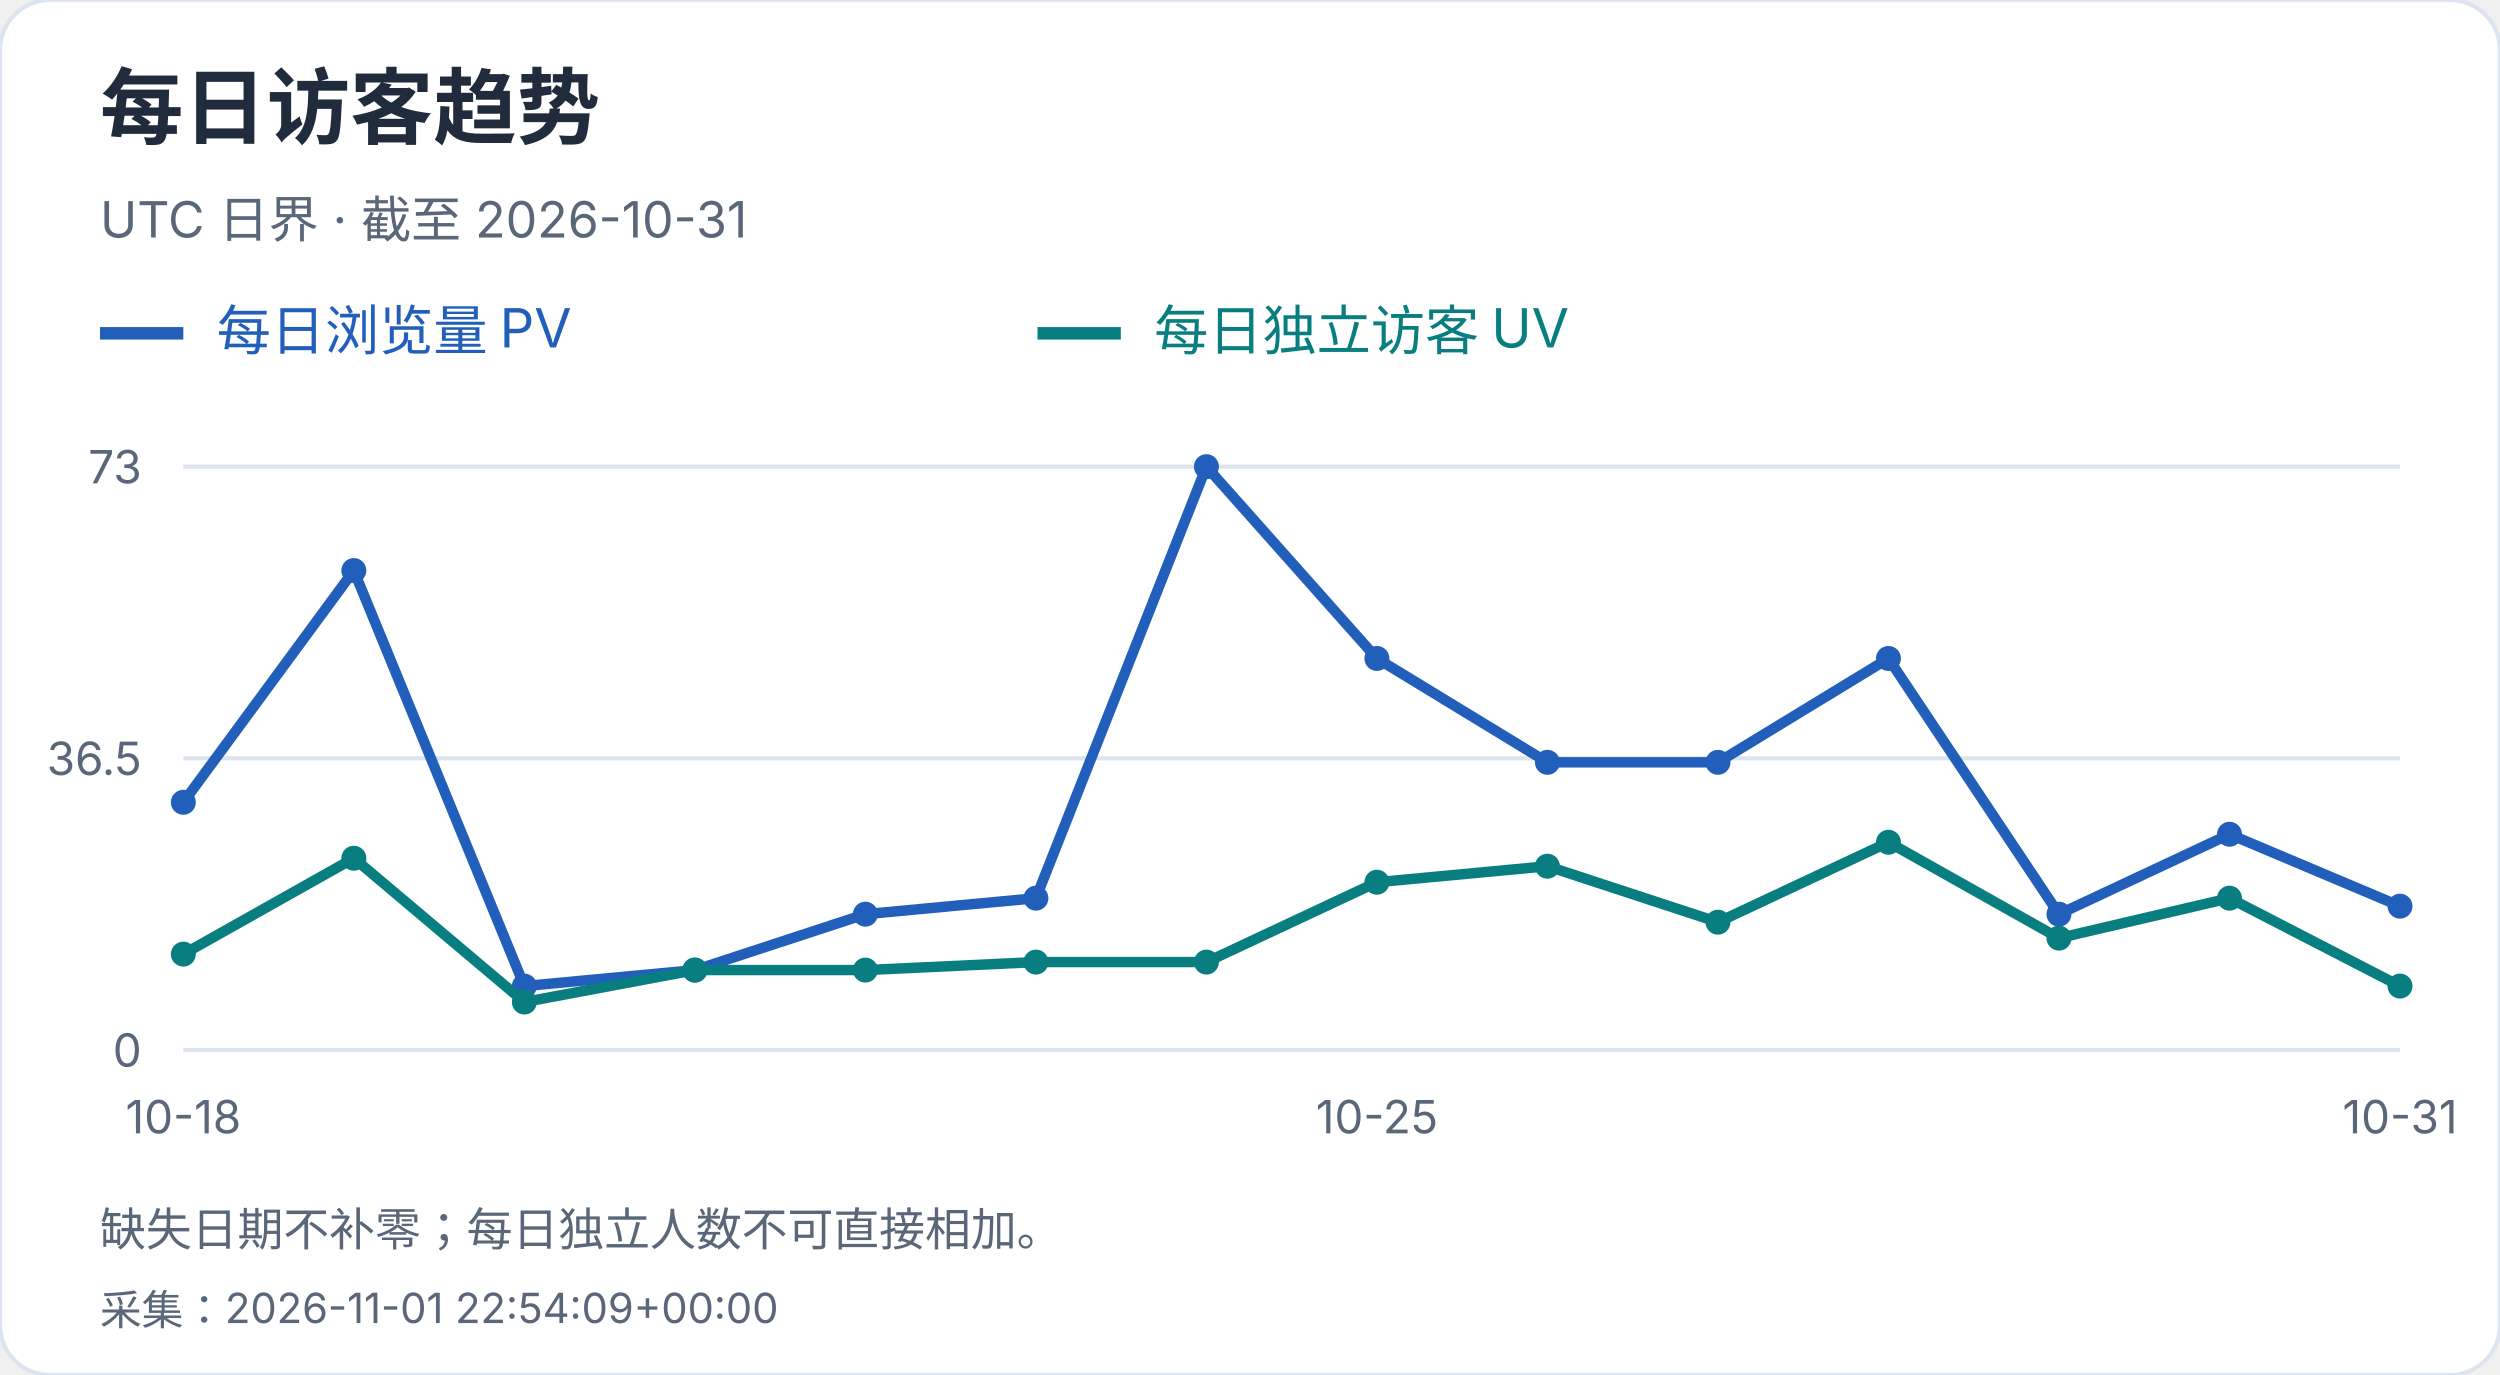
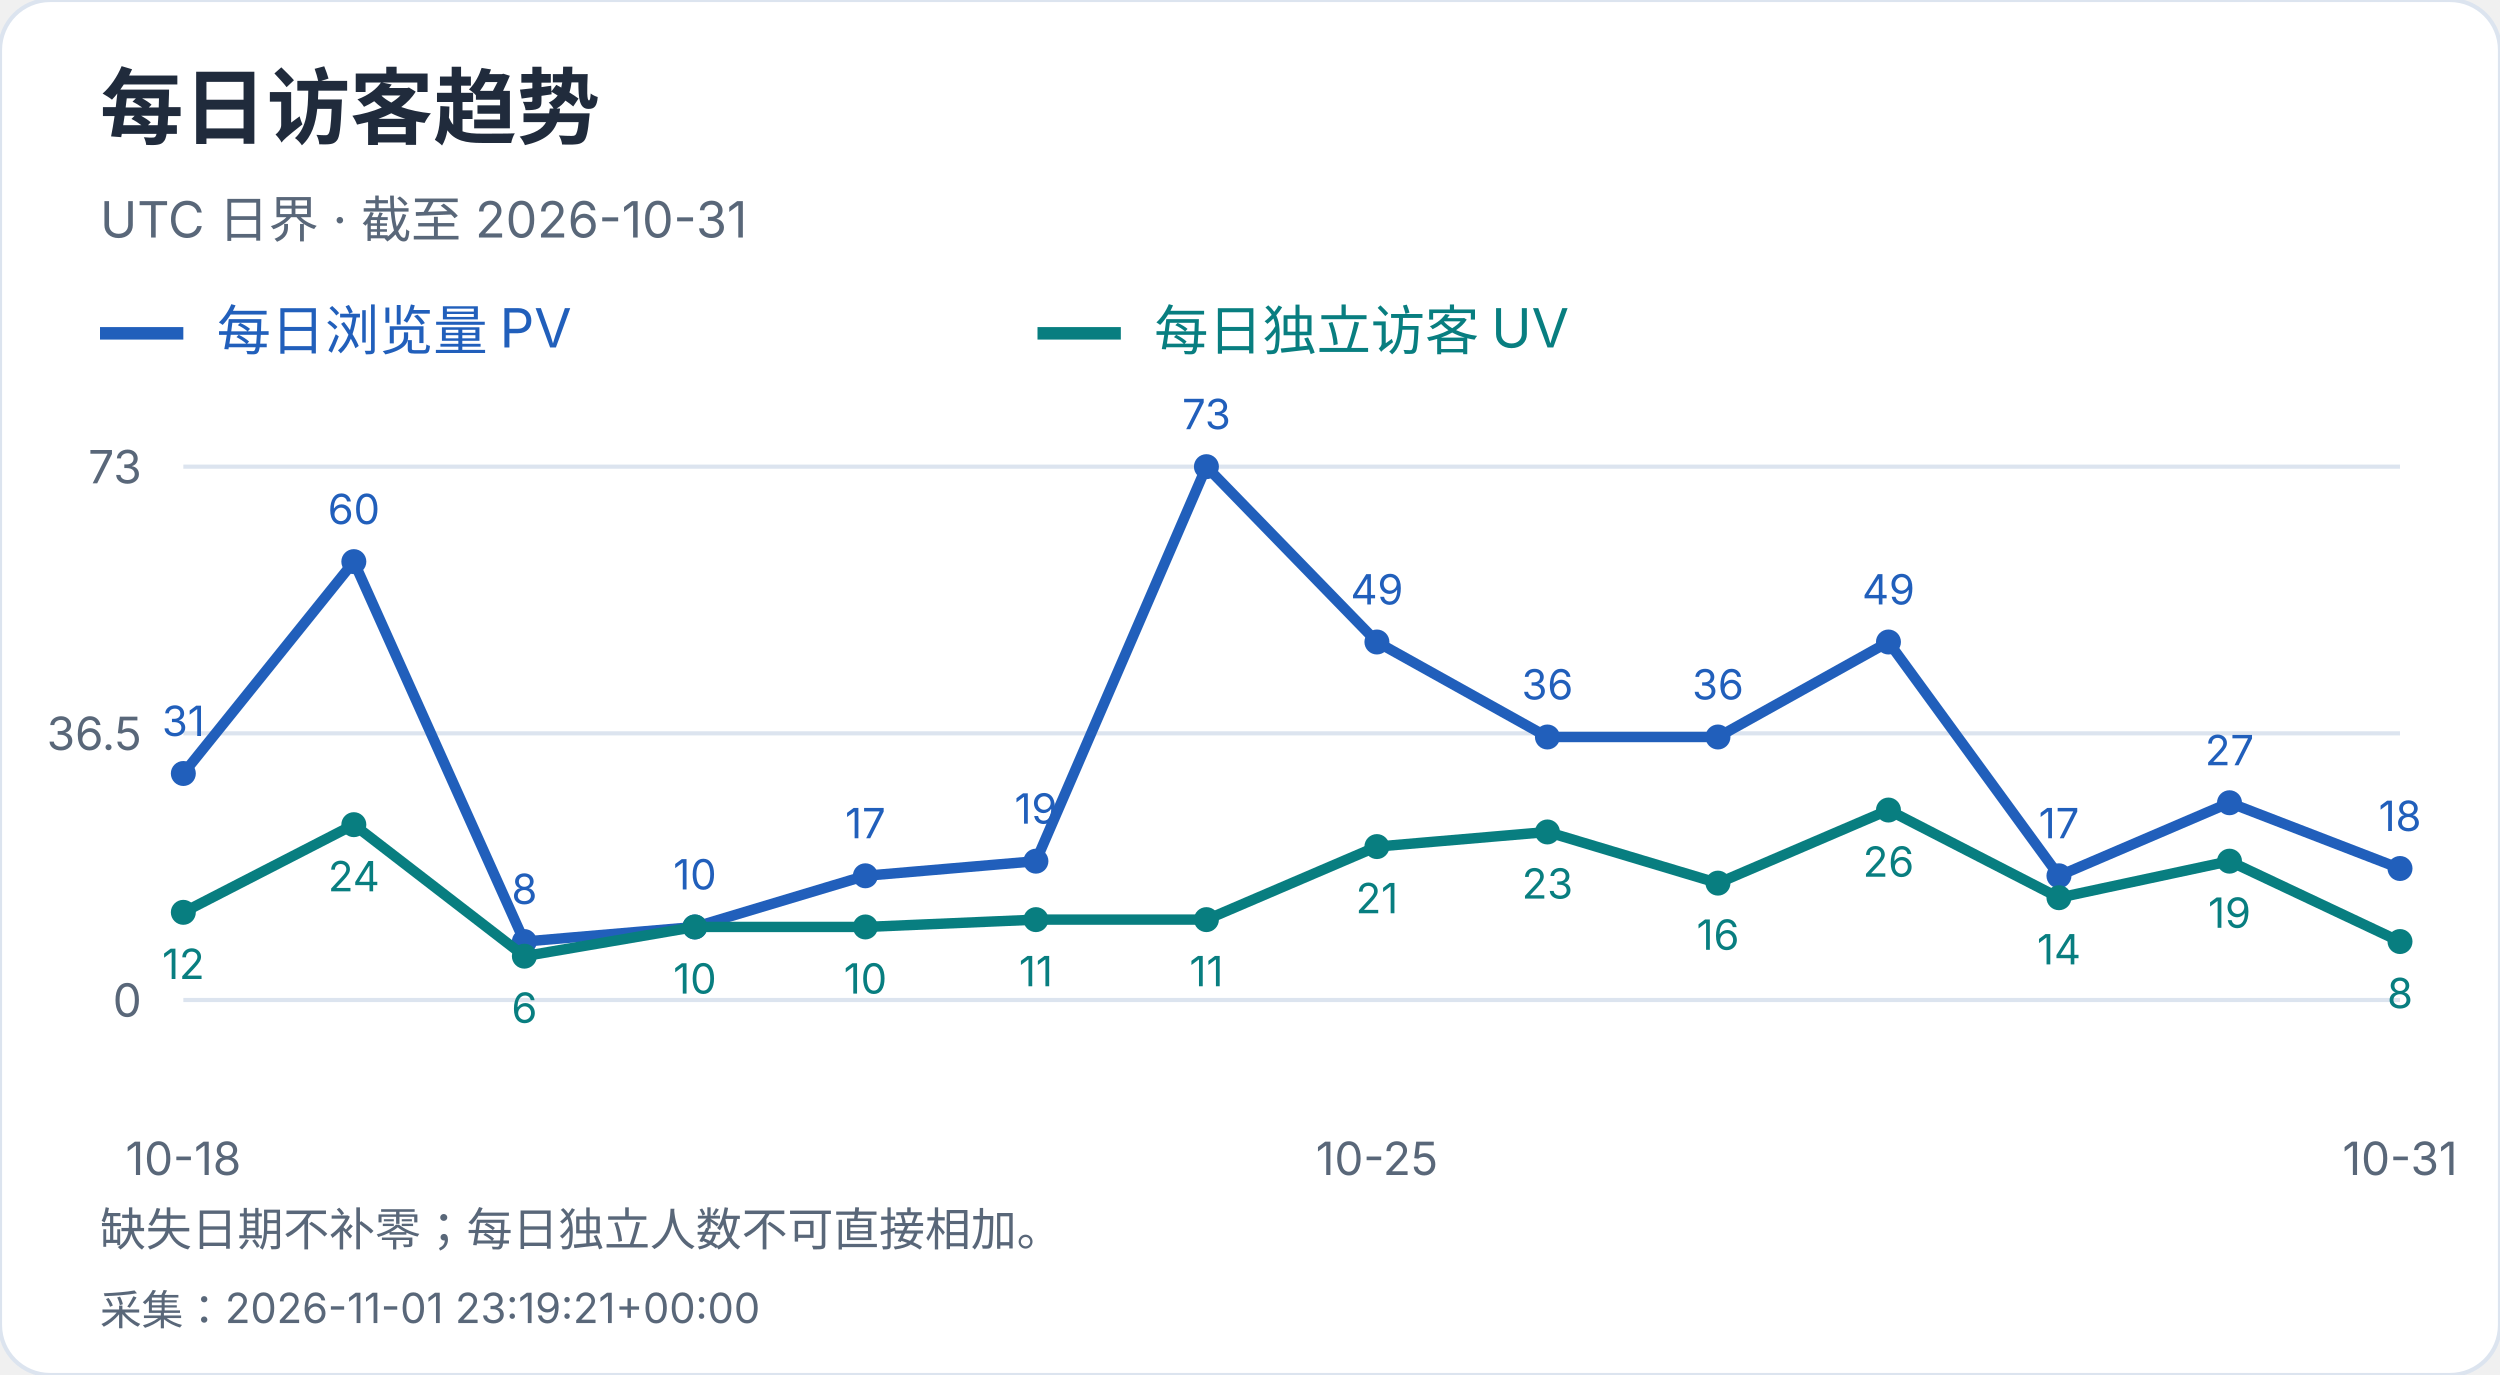
<svg xmlns="http://www.w3.org/2000/svg" width="600" height="330" viewBox="0 0 600 330" role="img" aria-label="每日访客趋势">
  <style>text{font-family:-apple-system,BlinkMacSystemFont,"Segoe UI","PingFang SC","Microsoft YaHei",sans-serif;font-variant-numeric:tabular-nums}</style>
  <rect width="600" height="330" rx="12" fill="white" stroke="#dce4ef" />
  <text x="24" y="33" font-size="20" fill="#202b3c" font-weight="650" text-anchor="start">每日访客趋势</text>
  <text x="24" y="57" font-size="12" fill="#596779" font-weight="400" text-anchor="start">UTC 日界 · 截至 2026-10-31</text>
  <path d="M24 80h20" stroke="#215fbb" stroke-width="3" />
  <text x="52" y="84" font-size="13" fill="#215fbb" font-weight="400" text-anchor="start">每日浏览量 PV</text>
  <path d="M249 80h20" stroke="#087e80" stroke-width="3" />
  <text x="277" y="84" font-size="13" fill="#087e80" font-weight="400" text-anchor="start">每日独立访客 UV</text>
-   <path d="M44 252.0H576" stroke="#dce4ef" />
-   <text x="34" y="256.0" font-size="11" fill="#596779" font-weight="400" text-anchor="end">0</text>
-   <path d="M44 182.0H576" stroke="#dce4ef" />
-   <text x="34" y="186.0" font-size="11" fill="#596779" font-weight="400" text-anchor="end">36.5</text>
+   <path d="M44 240.0H576" stroke="#dce4ef" />
+   <text x="34" y="244.0" font-size="11" fill="#596779" font-weight="400" text-anchor="end">0</text>
+   <path d="M44 176.0H576" stroke="#dce4ef" />
+   <text x="34" y="180.0" font-size="11" fill="#596779" font-weight="400" text-anchor="end">36.5</text>
  <path d="M44 112.0H576" stroke="#dce4ef" />
  <text x="34" y="116.0" font-size="11" fill="#596779" font-weight="400" text-anchor="end">73</text>
-   <circle cx="44.00" cy="192.55" r="3" fill="#215fbb" />
-   <circle cx="84.92" cy="136.93" r="3" fill="#215fbb" />
-   <circle cx="125.85" cy="236.66" r="3" fill="#215fbb" />
-   <circle cx="166.77" cy="232.82" r="3" fill="#215fbb" />
-   <circle cx="207.69" cy="219.40" r="3" fill="#215fbb" />
-   <circle cx="248.62" cy="215.56" r="3" fill="#215fbb" />
+   <circle cx="44.00" cy="185.64" r="3" fill="#215fbb" />
+   <text x="44.0" y="176.64" font-size="10" fill="#215fbb" font-weight="400" text-anchor="middle">31</text>
+   <circle cx="84.92" cy="134.79" r="3" fill="#215fbb" />
+   <text x="84.92" y="125.79" font-size="10" fill="#215fbb" font-weight="400" text-anchor="middle">60</text>
+   <circle cx="125.85" cy="225.97" r="3" fill="#215fbb" />
+   <text x="125.85" y="216.97" font-size="10" fill="#215fbb" font-weight="400" text-anchor="middle">8</text>
+   <circle cx="166.77" cy="222.47" r="3" fill="#215fbb" />
+   <text x="166.77" y="213.47" font-size="10" fill="#215fbb" font-weight="400" text-anchor="middle">10</text>
+   <circle cx="207.69" cy="210.19" r="3" fill="#215fbb" />
+   <text x="207.69" y="201.19" font-size="10" fill="#215fbb" font-weight="400" text-anchor="middle">17</text>
+   <circle cx="248.62" cy="206.68" r="3" fill="#215fbb" />
+   <text x="248.62" y="197.68" font-size="10" fill="#215fbb" font-weight="400" text-anchor="middle">19</text>
  <circle cx="289.54" cy="112.00" r="3" fill="#215fbb" />
-   <circle cx="330.46" cy="158.03" r="3" fill="#215fbb" />
-   <circle cx="371.38" cy="182.96" r="3" fill="#215fbb" />
-   <circle cx="412.31" cy="182.96" r="3" fill="#215fbb" />
-   <circle cx="453.23" cy="158.03" r="3" fill="#215fbb" />
-   <circle cx="494.15" cy="219.40" r="3" fill="#215fbb" />
-   <circle cx="535.08" cy="200.22" r="3" fill="#215fbb" />
-   <circle cx="576.00" cy="217.48" r="3" fill="#215fbb" />
-   <polyline points="44.00,192.55 84.92,136.93 125.85,236.66 166.77,232.82 207.69,219.40 248.62,215.56 289.54,112.00 330.46,158.03 371.38,182.96 412.31,182.96 453.23,158.03 494.15,219.40 535.08,200.22 576.00,217.48" fill="none" stroke="#215fbb" stroke-width="2.5" />
-   <circle cx="44.00" cy="228.99" r="3" fill="#087e80" />
-   <circle cx="84.92" cy="205.97" r="3" fill="#087e80" />
-   <circle cx="125.85" cy="240.49" r="3" fill="#087e80" />
-   <circle cx="166.77" cy="232.82" r="3" fill="#087e80" />
-   <circle cx="207.69" cy="232.82" r="3" fill="#087e80" />
-   <circle cx="248.62" cy="230.90" r="3" fill="#087e80" />
-   <circle cx="289.54" cy="230.90" r="3" fill="#087e80" />
-   <circle cx="330.46" cy="211.73" r="3" fill="#087e80" />
-   <circle cx="371.38" cy="207.89" r="3" fill="#087e80" />
-   <circle cx="412.31" cy="221.32" r="3" fill="#087e80" />
-   <circle cx="453.23" cy="202.14" r="3" fill="#087e80" />
-   <circle cx="494.15" cy="225.15" r="3" fill="#087e80" />
-   <circle cx="535.08" cy="215.56" r="3" fill="#087e80" />
-   <circle cx="576.00" cy="236.66" r="3" fill="#087e80" />
-   <polyline points="44.00,228.99 84.92,205.97 125.85,240.49 166.77,232.82 207.69,232.82 248.62,230.90 289.54,230.90 330.46,211.73 371.38,207.89 412.31,221.32 453.23,202.14 494.15,225.15 535.08,215.56 576.00,236.66" fill="none" stroke="#087e80" stroke-width="2.5" />
-   <text x="44.0" y="272" font-size="11" fill="#596779" font-weight="400" text-anchor="middle">10-18</text>
-   <text x="330.462" y="272" font-size="11" fill="#596779" font-weight="400" text-anchor="middle">10-25</text>
-   <text x="576.0" y="272" font-size="11" fill="#596779" font-weight="400" text-anchor="middle">10-31</text>
+   <text x="289.54" y="103.0" font-size="10" fill="#215fbb" font-weight="400" text-anchor="middle">73</text>
+   <circle cx="330.46" cy="154.08" r="3" fill="#215fbb" />
+   <text x="330.46" y="145.08" font-size="10" fill="#215fbb" font-weight="400" text-anchor="middle">49</text>
+   <circle cx="371.38" cy="176.88" r="3" fill="#215fbb" />
+   <text x="371.38" y="167.88" font-size="10" fill="#215fbb" font-weight="400" text-anchor="middle">36</text>
+   <circle cx="412.31" cy="176.88" r="3" fill="#215fbb" />
+   <text x="412.31" y="167.88" font-size="10" fill="#215fbb" font-weight="400" text-anchor="middle">36</text>
+   <circle cx="453.23" cy="154.08" r="3" fill="#215fbb" />
+   <text x="453.23" y="145.08" font-size="10" fill="#215fbb" font-weight="400" text-anchor="middle">49</text>
+   <circle cx="494.15" cy="210.19" r="3" fill="#215fbb" />
+   <text x="494.15" y="201.19" font-size="10" fill="#215fbb" font-weight="400" text-anchor="middle">17</text>
+   <circle cx="535.08" cy="192.66" r="3" fill="#215fbb" />
+   <text x="535.08" y="183.66" font-size="10" fill="#215fbb" font-weight="400" text-anchor="middle">27</text>
+   <circle cx="576.00" cy="208.44" r="3" fill="#215fbb" />
+   <text x="576.0" y="199.44" font-size="10" fill="#215fbb" font-weight="400" text-anchor="middle">18</text>
+   <polyline points="44.00,185.64 84.92,134.79 125.85,225.97 166.77,222.47 207.69,210.19 248.62,206.68 289.54,112.00 330.46,154.08 371.38,176.88 412.31,176.88 453.23,154.08 494.15,210.19 535.08,192.66 576.00,208.44" fill="none" stroke="#215fbb" stroke-width="2.5" />
+   <circle cx="44.00" cy="218.96" r="3" fill="#087e80" />
+   <text x="44.0" y="234.96" font-size="10" fill="#087e80" font-weight="400" text-anchor="middle">12</text>
+   <circle cx="84.92" cy="197.92" r="3" fill="#087e80" />
+   <text x="84.92" y="213.92" font-size="10" fill="#087e80" font-weight="400" text-anchor="middle">24</text>
+   <circle cx="125.85" cy="229.48" r="3" fill="#087e80" />
+   <text x="125.85" y="245.48" font-size="10" fill="#087e80" font-weight="400" text-anchor="middle">6</text>
+   <circle cx="166.77" cy="222.47" r="3" fill="#087e80" />
+   <text x="166.77" y="238.47" font-size="10" fill="#087e80" font-weight="400" text-anchor="middle">10</text>
+   <circle cx="207.69" cy="222.47" r="3" fill="#087e80" />
+   <text x="207.69" y="238.47" font-size="10" fill="#087e80" font-weight="400" text-anchor="middle">10</text>
+   <circle cx="248.62" cy="220.71" r="3" fill="#087e80" />
+   <text x="248.62" y="236.71" font-size="10" fill="#087e80" font-weight="400" text-anchor="middle">11</text>
+   <circle cx="289.54" cy="220.71" r="3" fill="#087e80" />
+   <text x="289.54" y="236.71" font-size="10" fill="#087e80" font-weight="400" text-anchor="middle">11</text>
+   <circle cx="330.46" cy="203.18" r="3" fill="#087e80" />
+   <text x="330.46" y="219.18" font-size="10" fill="#087e80" font-weight="400" text-anchor="middle">21</text>
+   <circle cx="371.38" cy="199.67" r="3" fill="#087e80" />
+   <text x="371.38" y="215.67" font-size="10" fill="#087e80" font-weight="400" text-anchor="middle">23</text>
+   <circle cx="412.31" cy="211.95" r="3" fill="#087e80" />
+   <text x="412.31" y="227.95" font-size="10" fill="#087e80" font-weight="400" text-anchor="middle">16</text>
+   <circle cx="453.23" cy="194.41" r="3" fill="#087e80" />
+   <text x="453.23" y="210.41" font-size="10" fill="#087e80" font-weight="400" text-anchor="middle">26</text>
+   <circle cx="494.15" cy="215.45" r="3" fill="#087e80" />
+   <text x="494.15" y="231.45" font-size="10" fill="#087e80" font-weight="400" text-anchor="middle">14</text>
+   <circle cx="535.08" cy="206.68" r="3" fill="#087e80" />
+   <text x="535.08" y="222.68" font-size="10" fill="#087e80" font-weight="400" text-anchor="middle">19</text>
+   <circle cx="576.00" cy="225.97" r="3" fill="#087e80" />
+   <text x="576.0" y="241.97" font-size="10" fill="#087e80" font-weight="400" text-anchor="middle">8</text>
+   <polyline points="44.00,218.96 84.92,197.92 125.85,229.48 166.77,222.47 207.69,222.47 248.62,220.71 289.54,220.71 330.46,203.18 371.38,199.67 412.31,211.95 453.23,194.41 494.15,215.45 535.08,206.68 576.00,225.97" fill="none" stroke="#087e80" stroke-width="2.5" />
+   <text x="44.0" y="282" font-size="11" fill="#596779" font-weight="400" text-anchor="middle">10-18</text>
+   <text x="330.462" y="282" font-size="11" fill="#596779" font-weight="400" text-anchor="middle">10-25</text>
+   <text x="576.0" y="282" font-size="11" fill="#596779" font-weight="400" text-anchor="middle">10-31</text>
  <text x="24" y="299" font-size="11" fill="#596779" font-weight="400" text-anchor="start">缺失日期不补零；每日独立人数不可直接相加。</text>
-   <text x="24" y="318" font-size="10" fill="#596779" font-weight="400" text-anchor="start">采集：2026-11-01 22:54:09+00:00</text>
+   <text x="24" y="318" font-size="10" fill="#596779" font-weight="400" text-anchor="start">采集：2026-11-01 23:19:21+00:00</text>
</svg>
